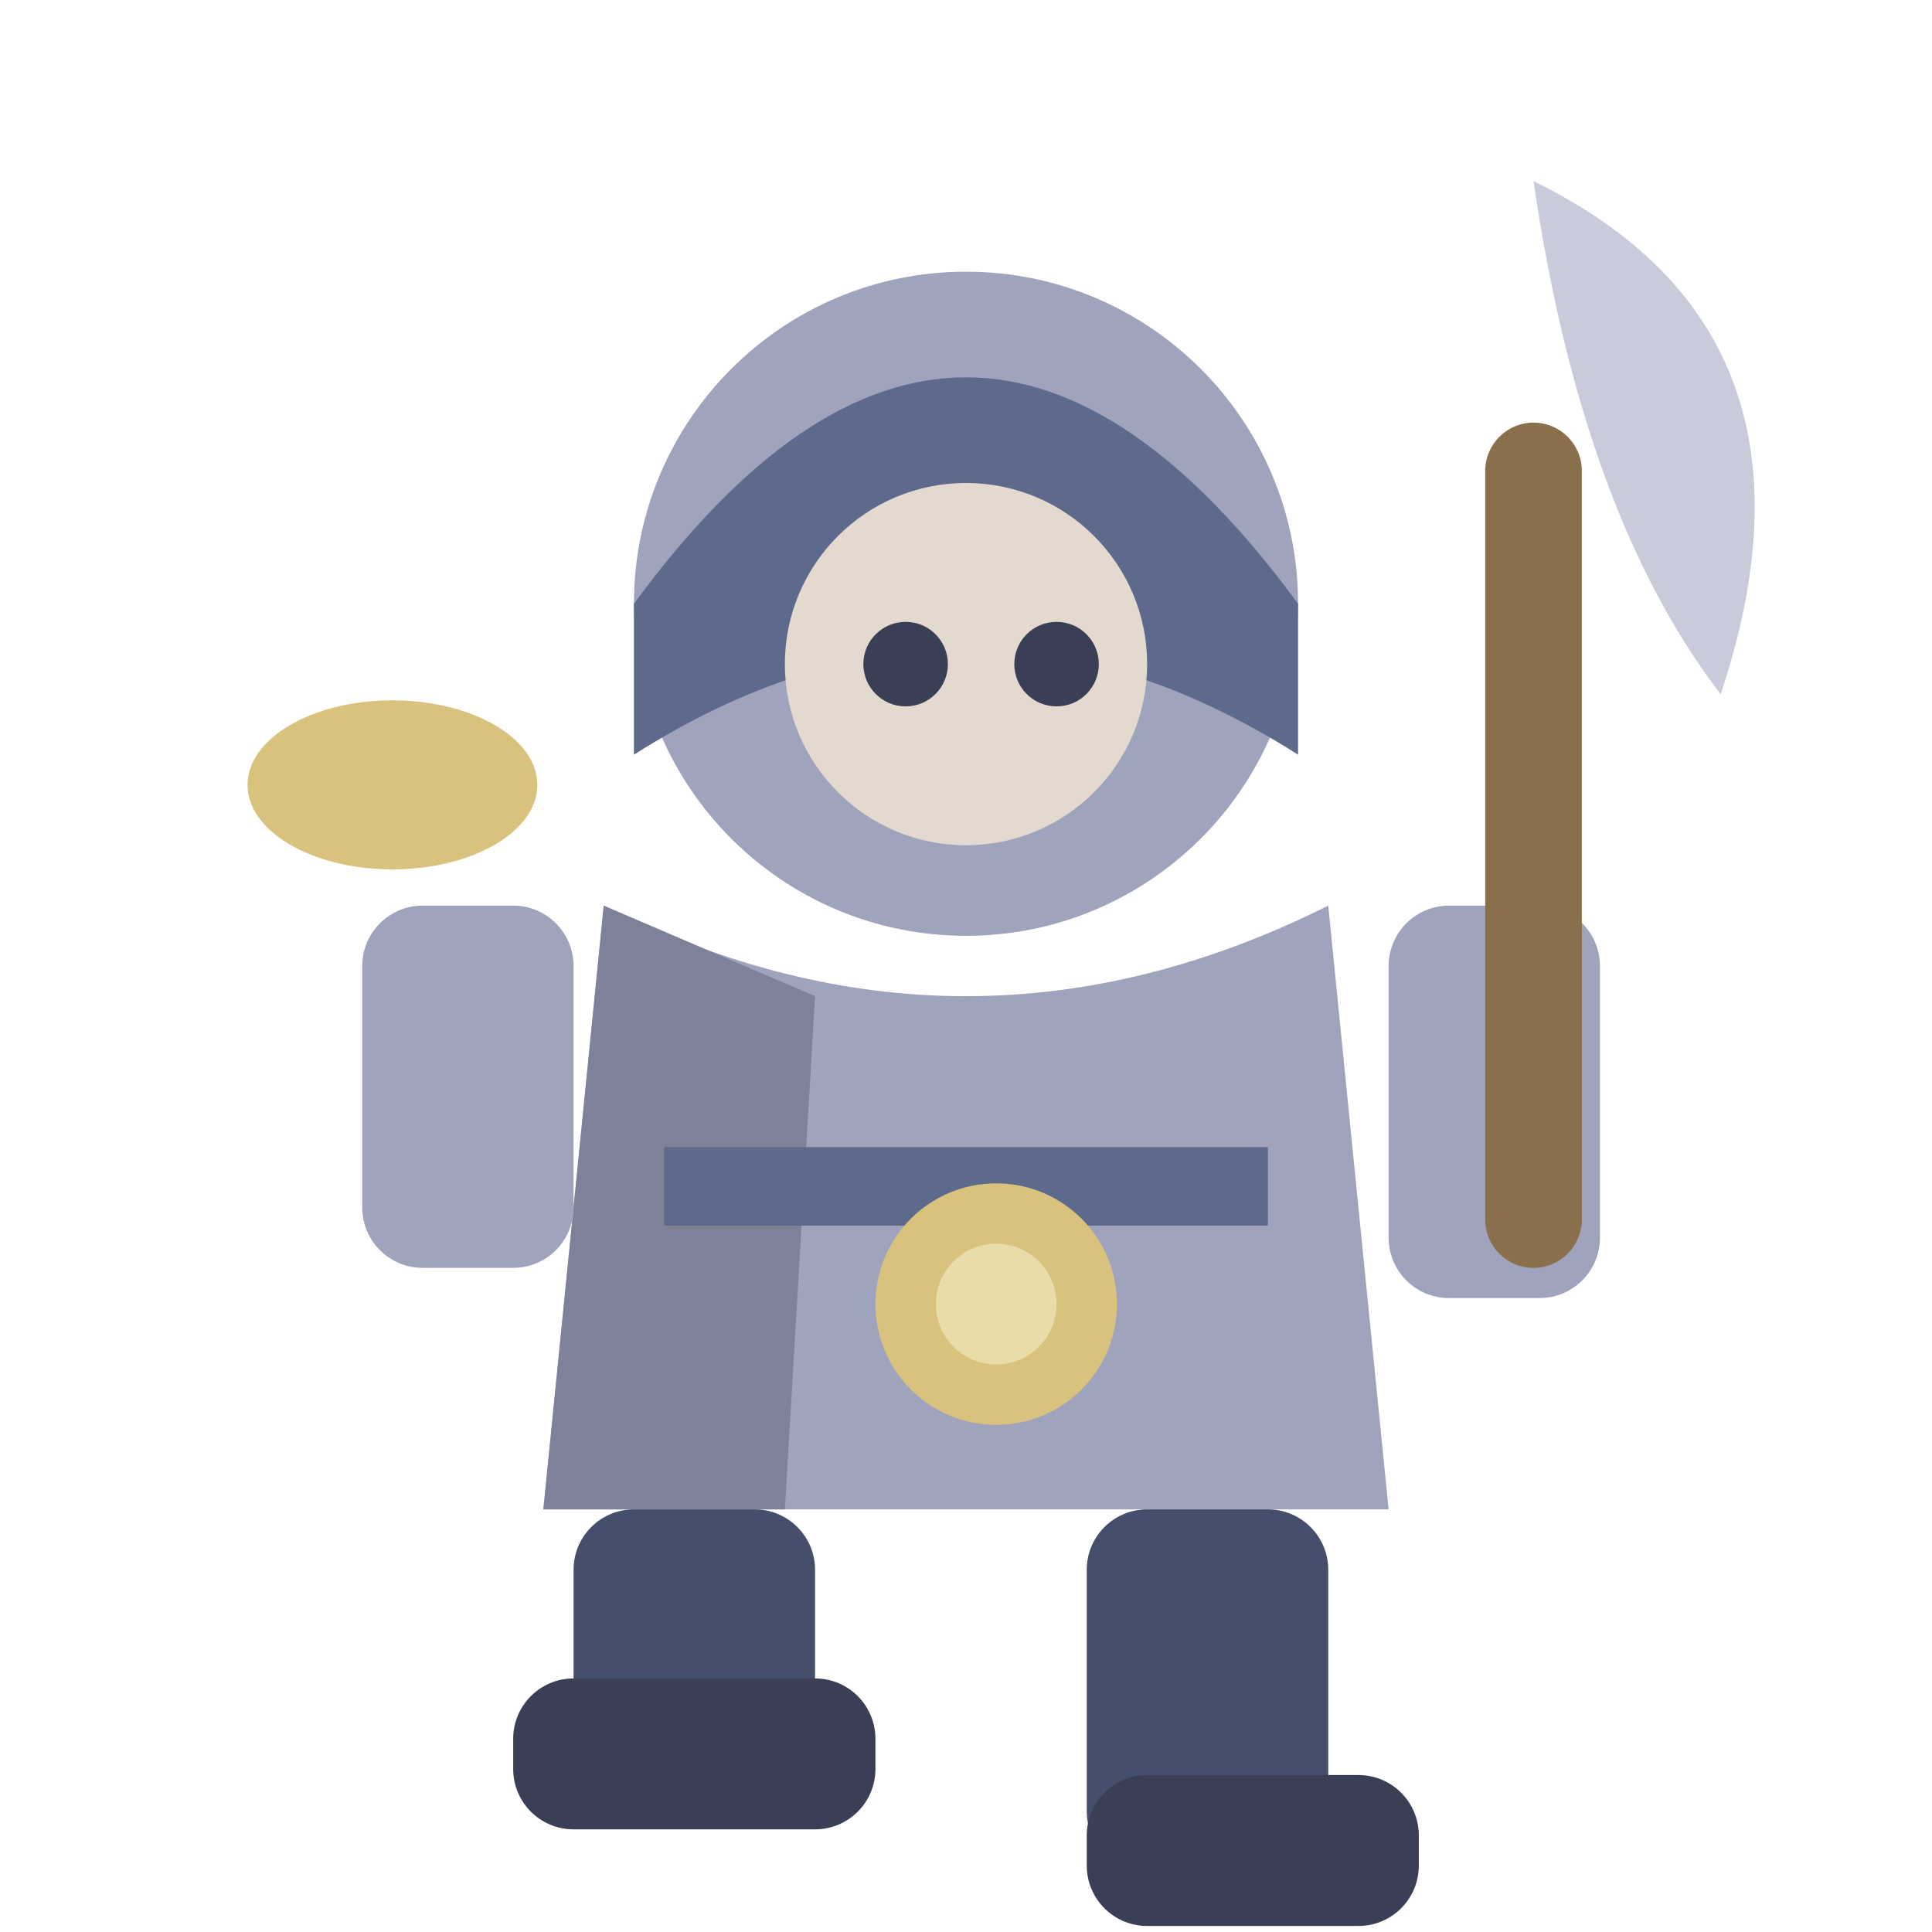
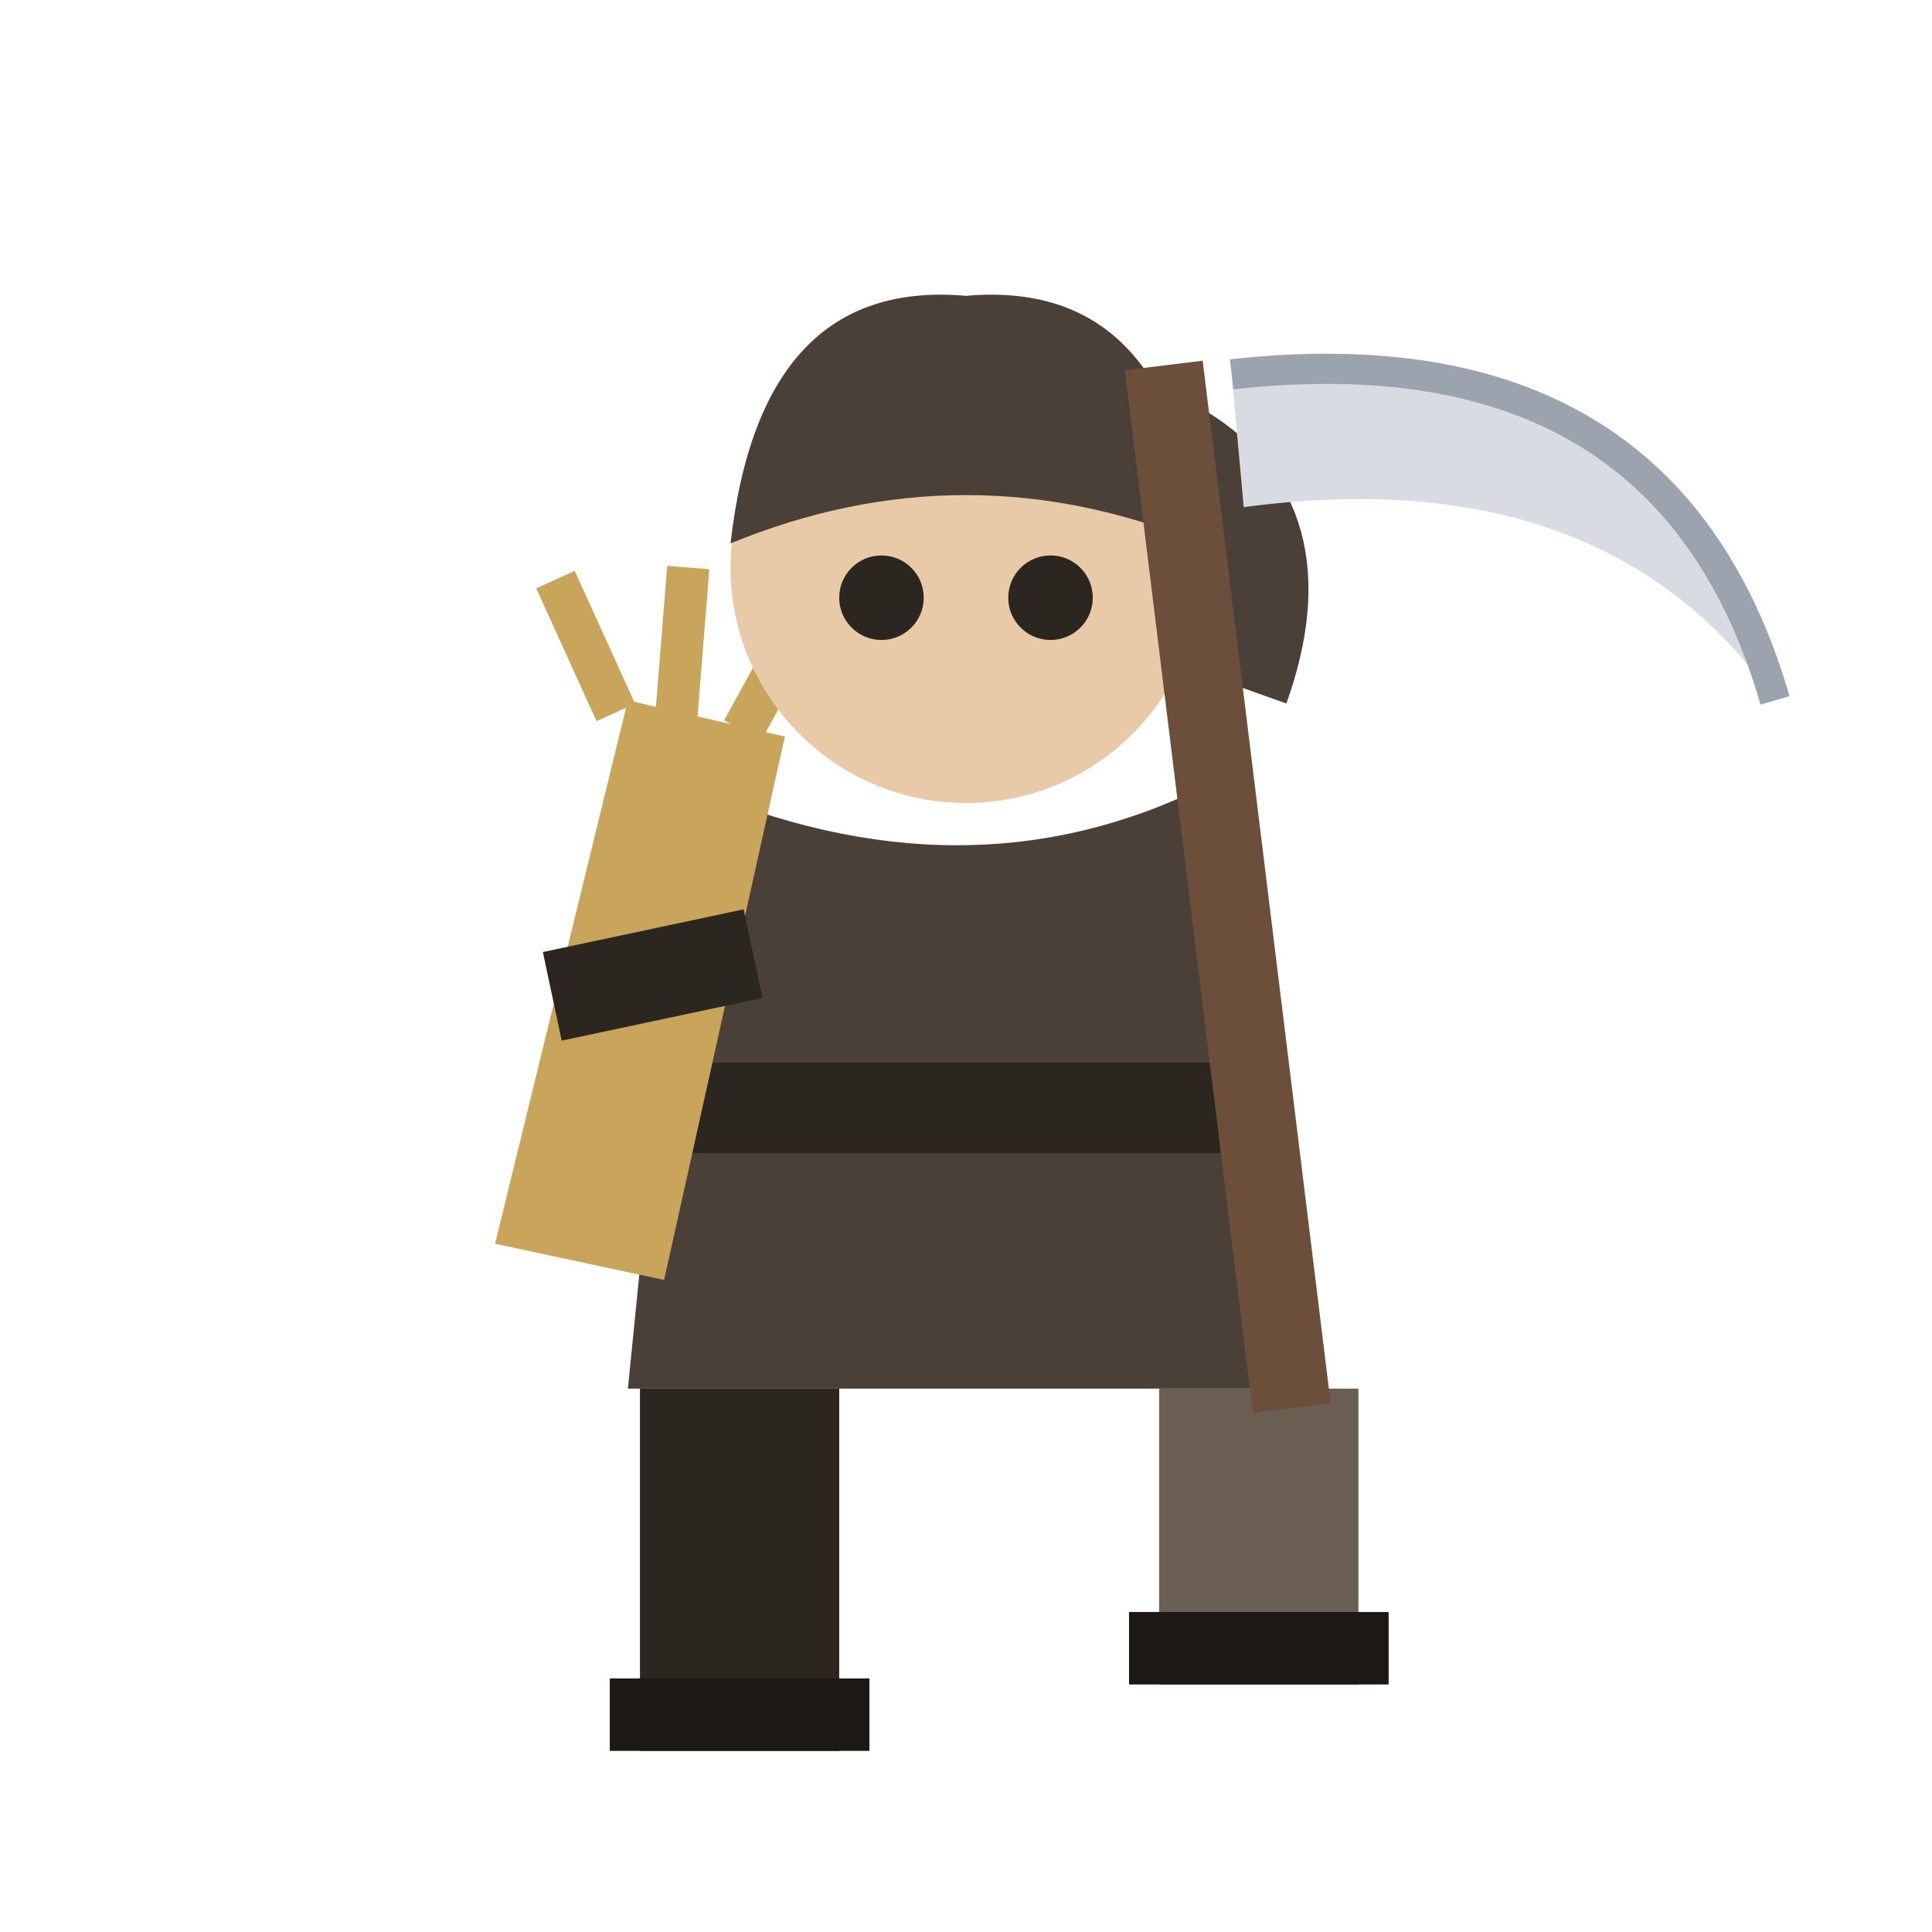
<svg xmlns="http://www.w3.org/2000/svg" viewBox="0 0 32 32">
-   <circle cx="16" cy="10" r="5.5" fill="#9FA3BC" />
-   <path d="M10.5,10 Q16,2.5 21.5,10 L21.5,12.5 Q16,9 10.5,12.5 Z" fill="#5E6A8C" />
-   <circle cx="16" cy="11" r="3" fill="#E3D9CF" />
-   <circle cx="15" cy="11" r="0.7" fill="#3A3F55" />
-   <circle cx="17.5" cy="11" r="0.7" fill="#3A3F55" />
-   <path d="M10,15 L9,25 L23,25 L22,15 Q16,18 10,15 Z" fill="#9FA3BC" />
-   <path d="M10,15 L9,25 L13,25 L13.5,16.5 Z" fill="#7E8299" />
-   <rect x="11" y="19" width="10" height="1.3" fill="#5E6A8C" />
-   <circle cx="16.5" cy="21.6" r="2" fill="#D9C27E" />
-   <circle cx="16.5" cy="21.6" r="1" fill="#E8DCA8" />
-   <rect x="23" y="15" width="3.5" height="6.5" rx="1" fill="#9FA3BC" />
-   <rect x="24.6" y="7" width="1.6" height="14" rx="0.8" fill="#8A6F4D" />
-   <path d="M25.4,3 Q30.5,5.5 28.5,11.5 Q26.2,8.5 25.4,3 Z" fill="#C9CBDA" />
-   <rect x="6" y="15" width="3.5" height="6" rx="1" fill="#9FA3BC" />
-   <ellipse cx="6.5" cy="13" rx="2.4" ry="1.4" fill="#D9C27E" />
-   <rect x="18" y="25" width="4" height="6" rx="1" fill="#454E6B" />
-   <rect x="9.5" y="25" width="4" height="4.8" rx="1" fill="#454E6B" />
-   <rect x="18" y="29.4" width="5.5" height="2.5" rx="1" fill="#3A3F55" />
-   <rect x="8.5" y="27.8" width="6" height="2.5" rx="1" fill="#3A3F55" />
+   <rect x="10.6" y="23.0" width="3.3" height="6.0" fill="#2B2620" />
+   <rect x="10.1" y="27.8" width="4.3" height="1.2" fill="#1C1814" />
+   <rect x="19.2" y="23.0" width="3.3" height="4.9" fill="#6B5E52" />
+   <rect x="18.7" y="26.7" width="4.3" height="1.2" fill="#1C1814" />
+   <path d="M11.4,13 L10.4,23 L21,23 L20,13 Q16,15 11.4,13 Z" fill="#4A4038" />
+   <rect x="10.8" y="17.6" width="10" height="1.5" fill="#2B2620" />
+   <path d="M8.2,20.6 L10.4,11.6 L13,12.2 L11,21.2 Z" fill="#C9A55C" />
+   <rect x="9.1" y="15.4" width="3.4" height="1.5" fill="#2B2620" transform="rotate(-12,10.8,16.1)" />
+   <path d="M10.2,11.8 L9.2,9.6 M11.2,11.9 L11.4,9.4 M12.3,12.1 L13.4,10.1" stroke="#C9A55C" stroke-width="0.7" fill="none" />
+   <circle cx="16" cy="9.4" r="3.9" fill="#E8C9A8" />
+   <path d="M12.1,9 Q12.6,4.6 16,4.9 Q19.4,4.6 19.9,9 Q16,7.4 12.1,9 Z" fill="#4A4038" />
+   <path d="M19.5,7.4 Q21.6,8.6 20.6,11.4" stroke="#4A4038" stroke-width="1.5" fill="none" />
+   <circle cx="14.6" cy="9.9" r="0.7" fill="#2B2620" />
+   <circle cx="17.4" cy="9.9" r="0.7" fill="#2B2620" />
+   <rect x="19.6" y="6" width="1.3" height="17.4" fill="#6B4F3A" transform="rotate(-7,20.2,14)" />
+   <path d="M20.4,6.2 Q27.6,5.4 29.4,11.6 Q26.6,7.6 20.6,8.4 Z" fill="#D8DCE2" />
+   <path d="M20.4,6.2 Q27.6,5.4 29.4,11.6" fill="none" stroke="#9AA3AE" stroke-width="0.5" />
</svg>
